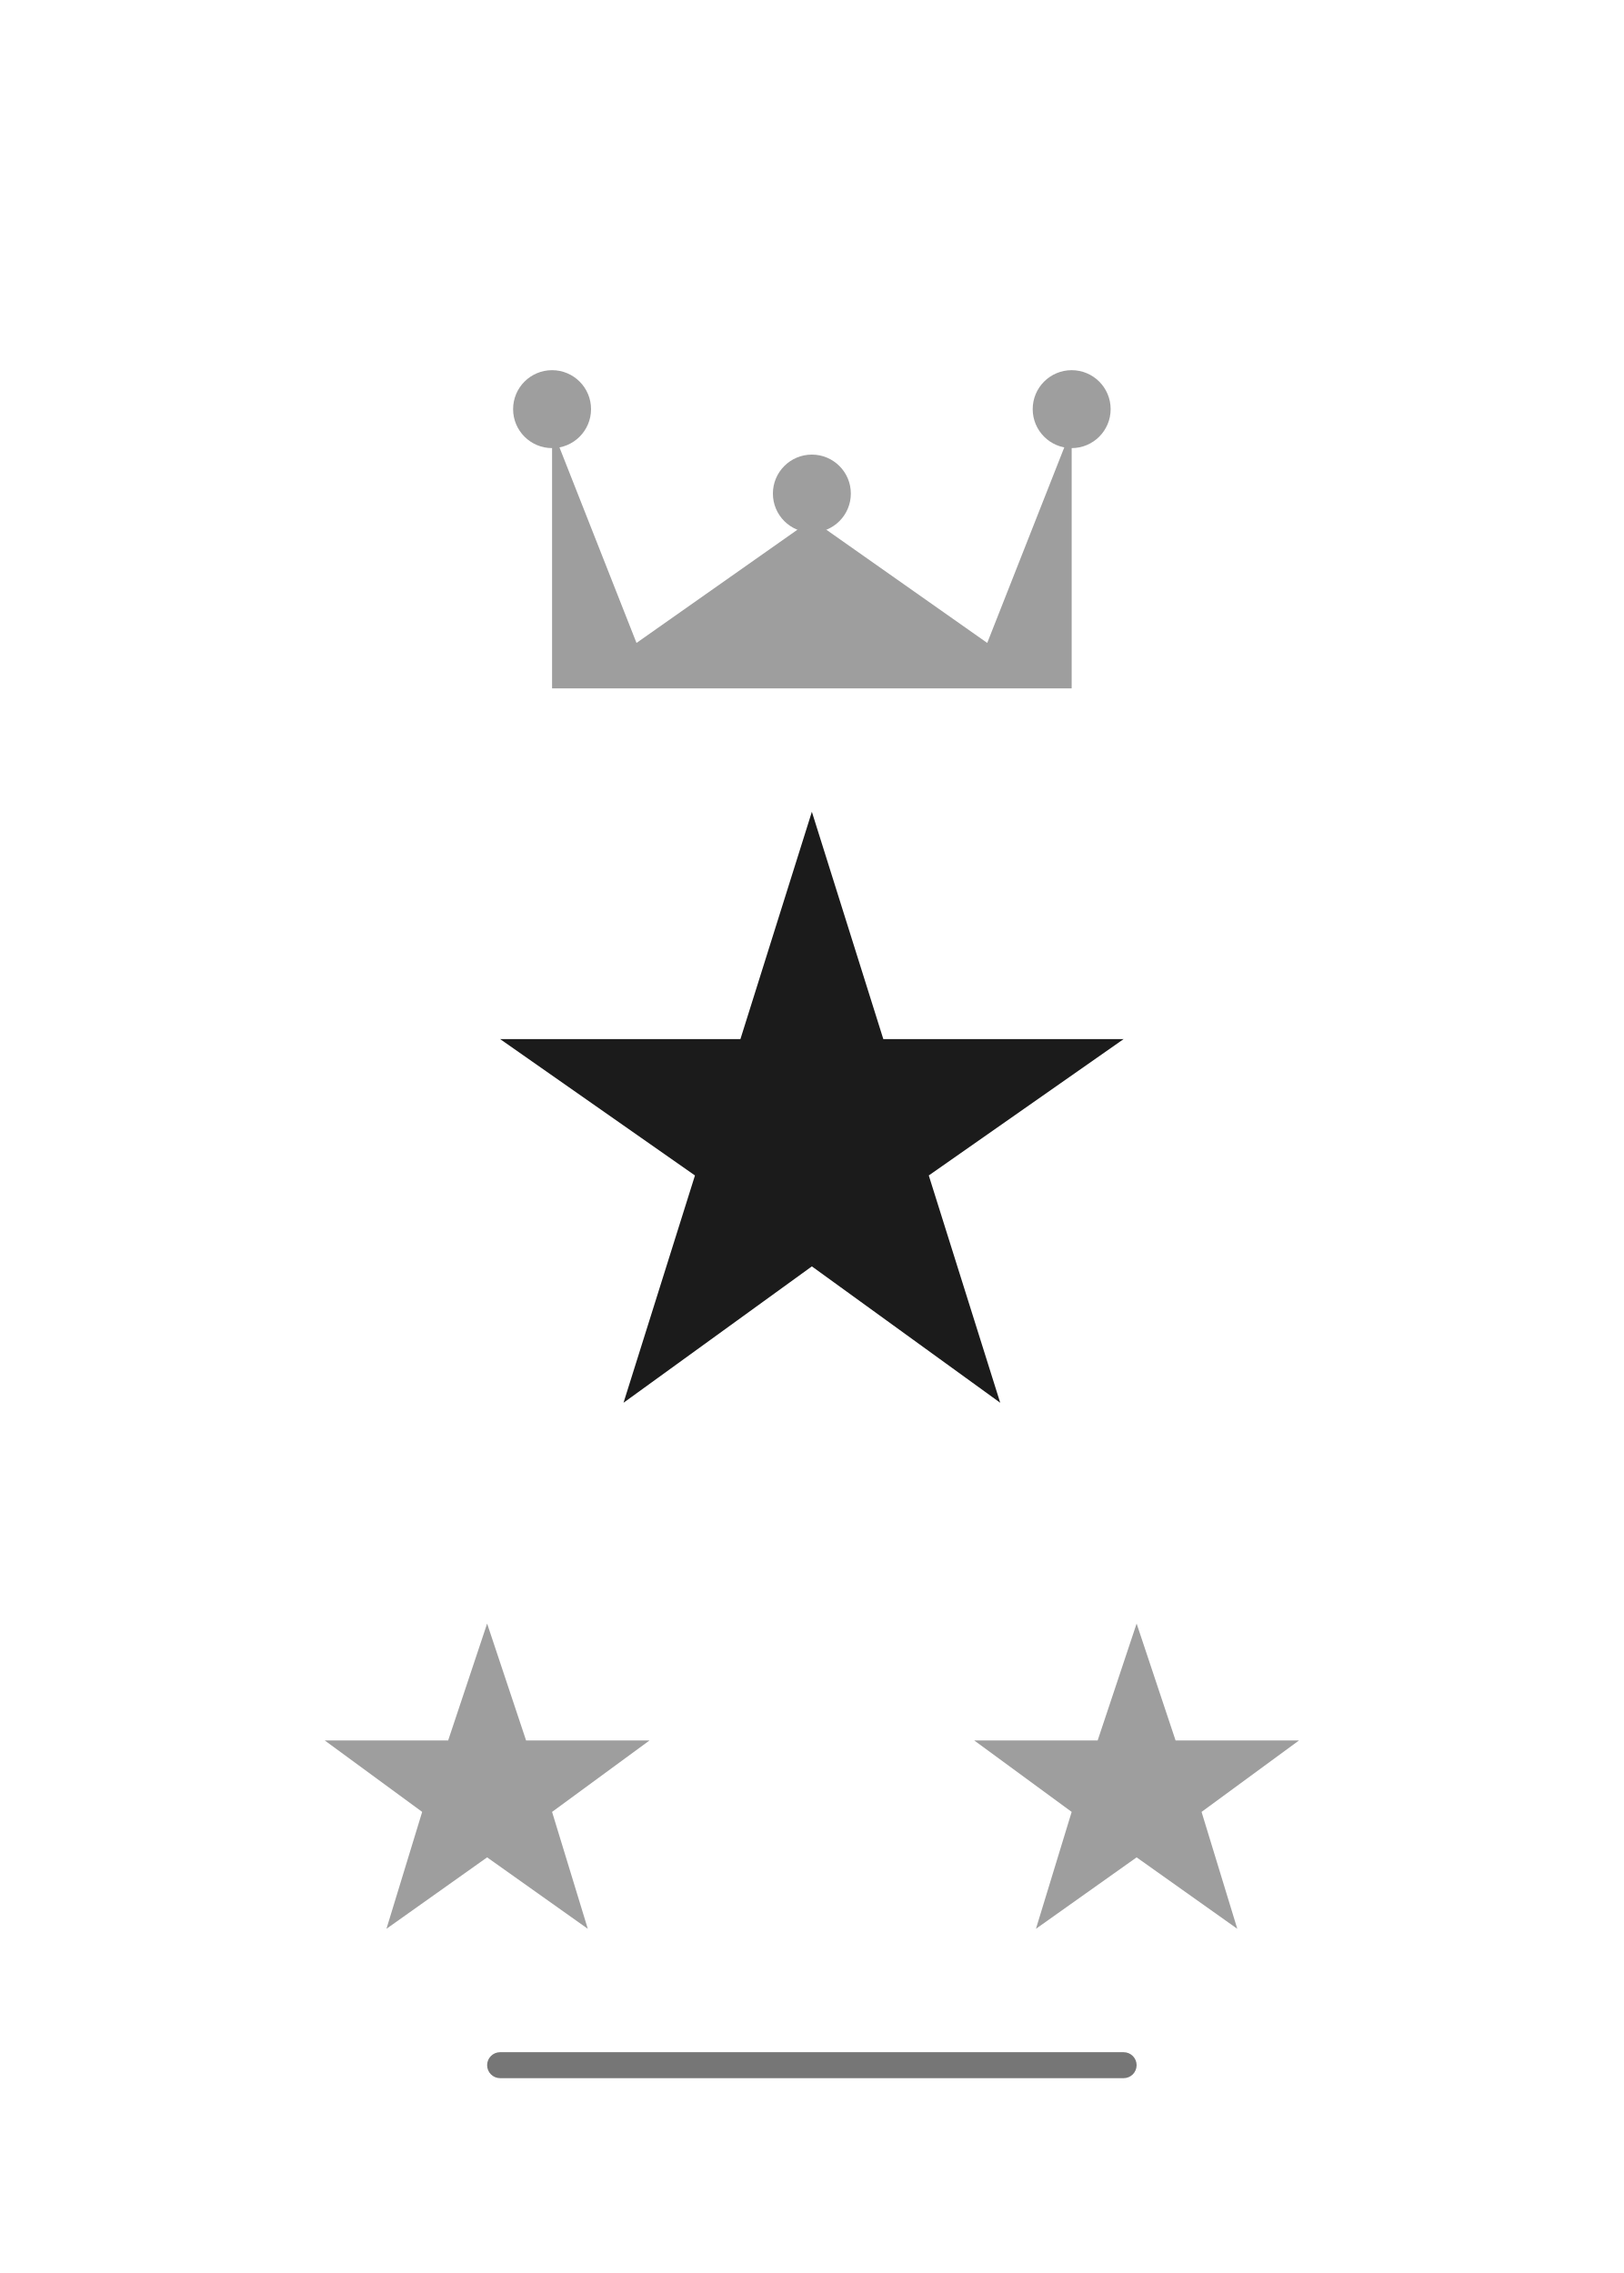
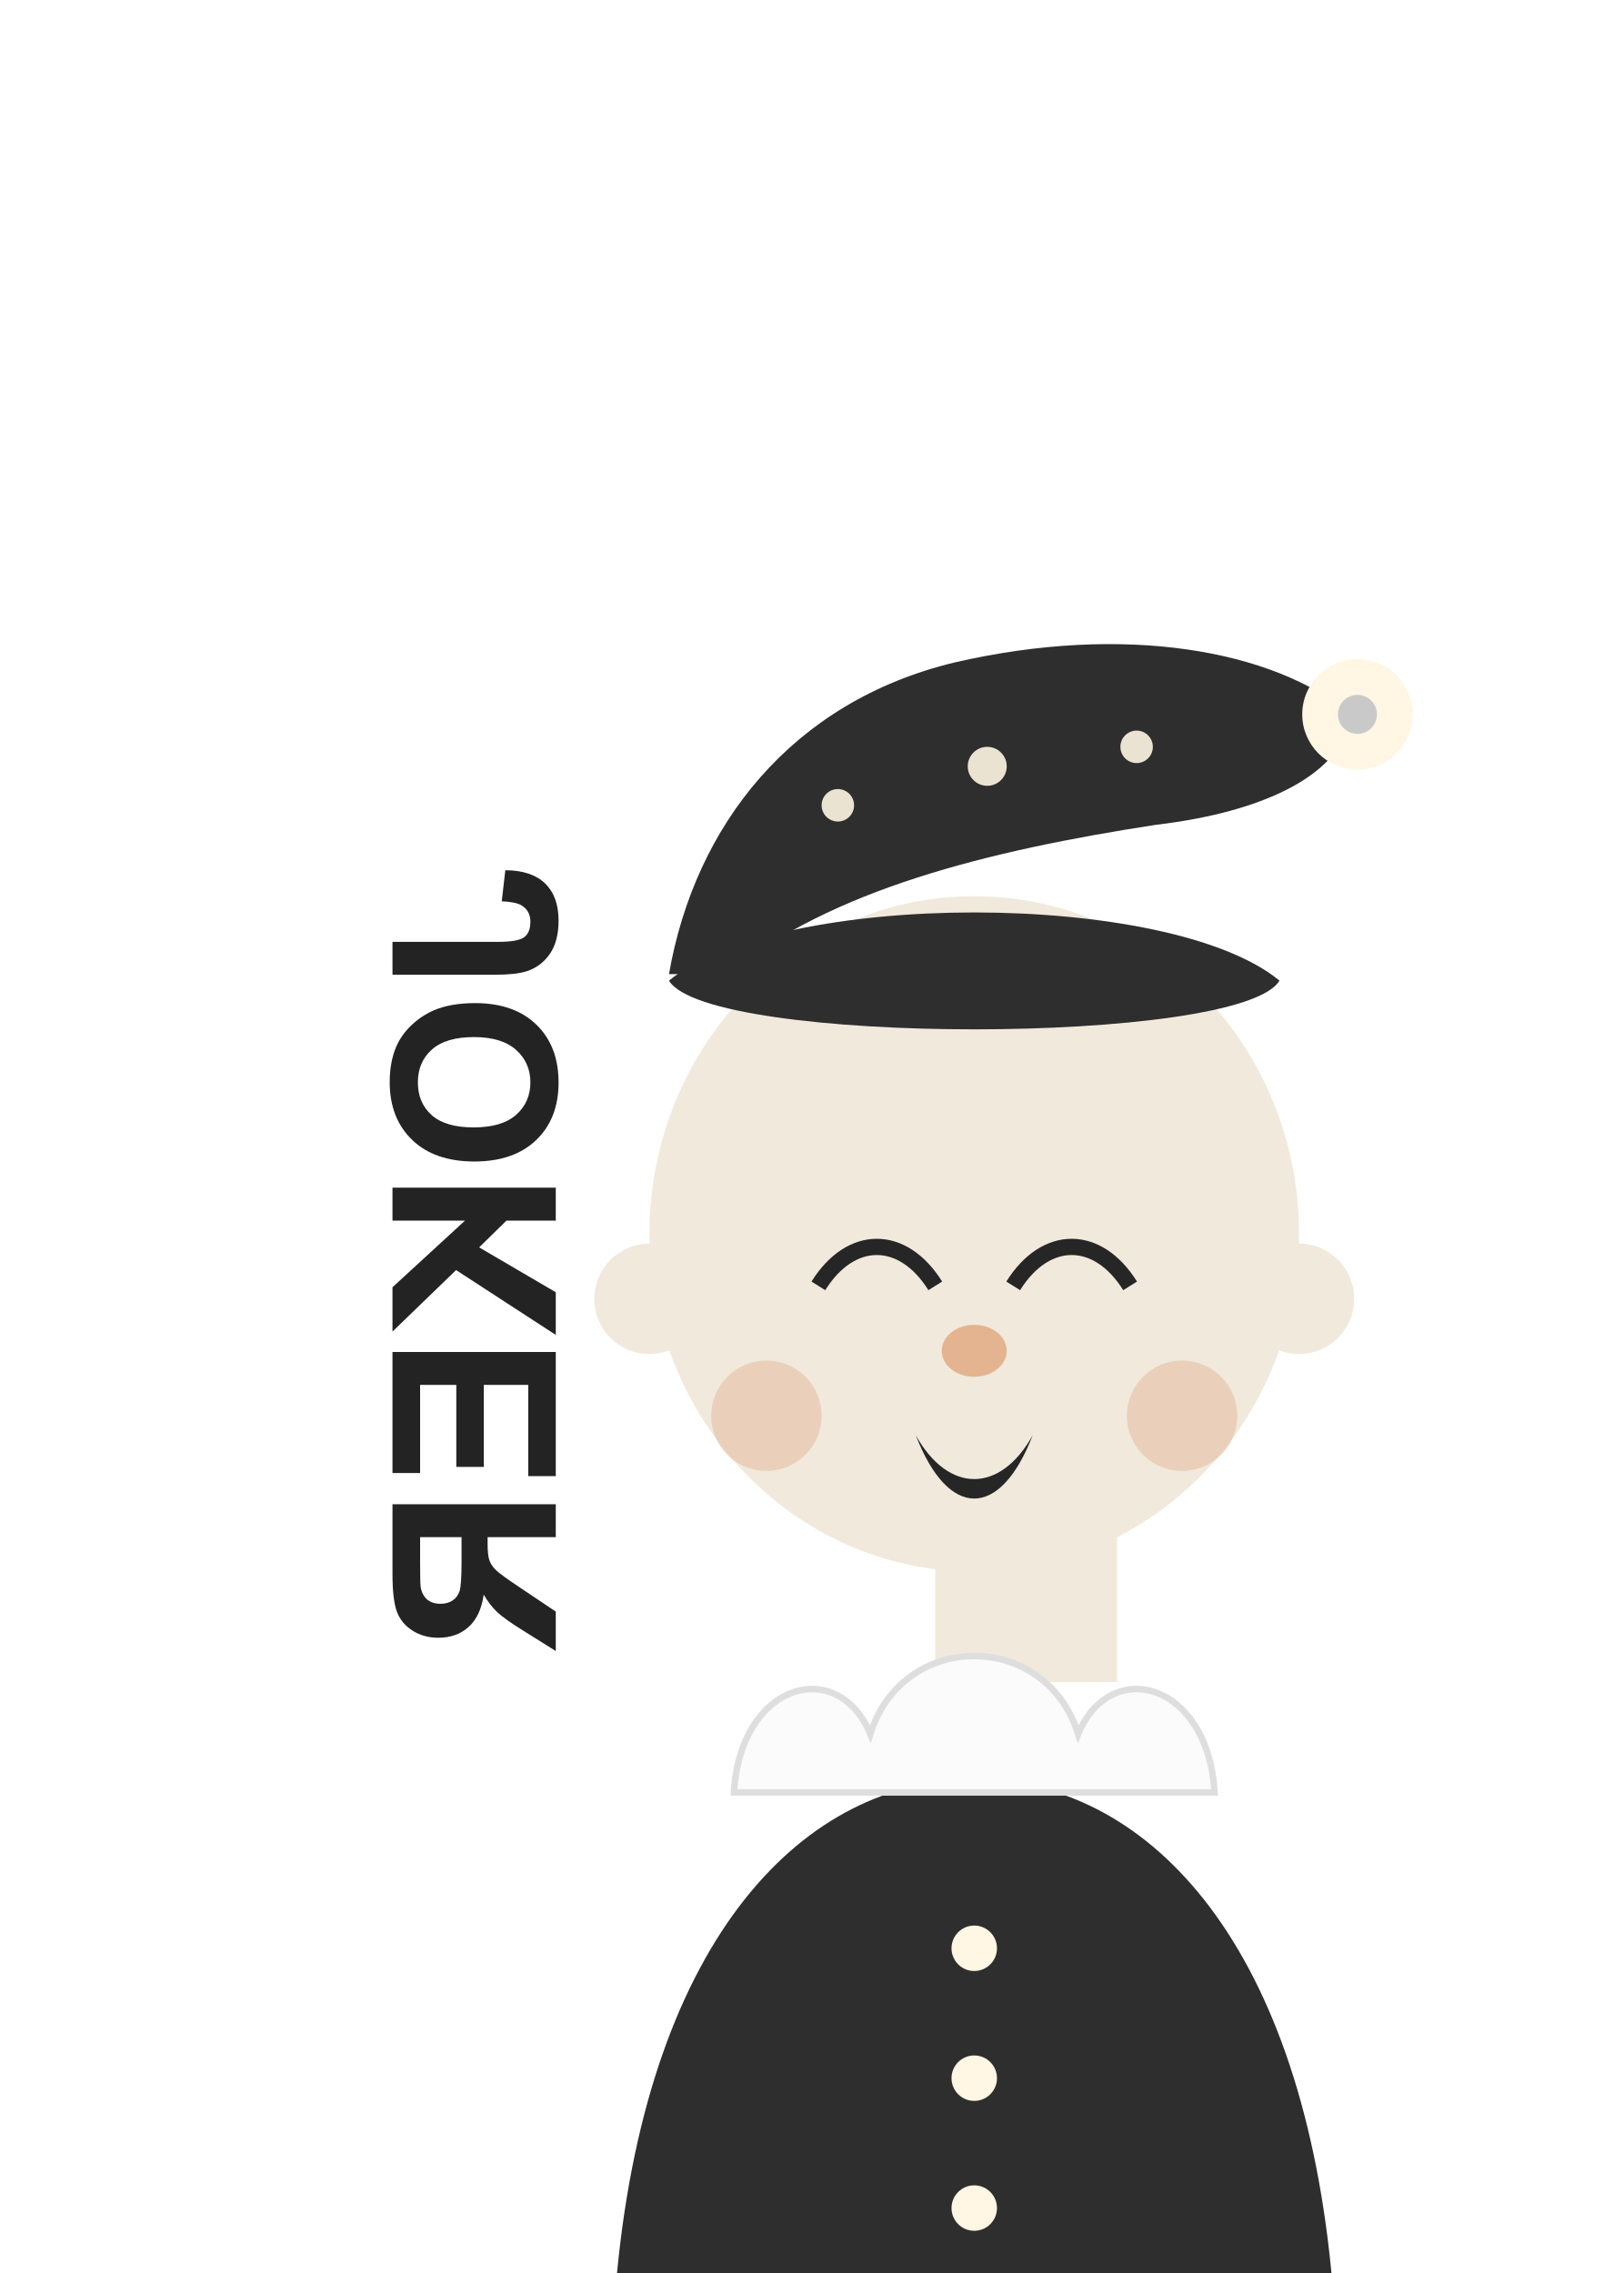
<svg xmlns="http://www.w3.org/2000/svg" viewBox="0 0 500 700">
-   <path d="M170 132 L196 198 L250 160 L304 198 L330 132 L330 212 L170 212 Z" fill="#9E9E9E" />
-   <circle cx="170" cy="126" r="12" fill="#9E9E9E" />
-   <circle cx="250" cy="152" r="12" fill="#9E9E9E" />
-   <circle cx="330" cy="126" r="12" fill="#9E9E9E" />
-   <path d="M250 250 L272 320 L346 320 L286 362 L308 432 L250 390 L192 432 L214 362 L154 320 L228 320 Z" fill="#1B1B1B" />
-   <path d="M150 500 L162 536 L200 536 L170 558 L181 594 L150 572 L119 594 L130 558 L100 536 L138 536 Z" fill="#9E9E9E" />
-   <path d="M350 500 L362 536 L400 536 L370 558 L381 594 L350 572 L319 594 L330 558 L300 536 L338 536 Z" fill="#9E9E9E" />
-   <rect x="150" y="632" width="200" height="8" rx="4" fill="#1B1B1B" opacity="0.6" />
+   <rect x="288" y="456" width="56" height="62" fill="#F1E9DC" />
+   <path d="M190 700 C 200 596 248 548 300 548 C 352 548 400 596 410 700 Z" fill="#2E2E2E" />
+   <path d="M226 552 C 228 518 258 510 268 534 C 278 502 322 502 332 534 C 342 510 372 518 374 552 Z" fill="#FBFBFB" stroke="#DEDEDE" stroke-width="2" />
+   <circle cx="200" cy="400" r="17" fill="#F1E9DC" />
+   <circle cx="400" cy="400" r="17" fill="#F1E9DC" />
+   <ellipse cx="300" cy="380" rx="100" ry="104" fill="#F1E9DC" />
+   <path d="M206 302 C 240 274 360 274 394 302 C 382 322 218 322 206 302 Z" fill="#2E2E2E" />
+   <path d="M206 300 C 214 254 244 216 294 204 C 346 192 392 200 416 220 C 414 238 390 250 356 254 C 304 262 256 274 224 300 Z" fill="#2E2E2E" />
+   <circle cx="418" cy="220" r="17" fill="#FFF6E3" />
+   <circle cx="418" cy="220" r="6" fill="#C9C9C9" />
+   <g fill="#FFF6E3" opacity="0.9">
+     <circle cx="258" cy="248" r="5" />
+     <circle cx="304" cy="236" r="6" />
+     <circle cx="350" cy="230" r="5" />
+   </g>
+   <path d="M252 396 C 262 380 278 380 288 396 M312 396 C 322 380 338 380 348 396" fill="none" stroke="#262626" stroke-width="5" />
+   <circle cx="236" cy="436" r="17" fill="#E7C6AC" opacity="0.7" />
+   <circle cx="364" cy="436" r="17" fill="#E7C6AC" opacity="0.7" />
+   <ellipse cx="300" cy="416" rx="10" ry="8" fill="#E3B48F" />
+   <path d="M282 442 C 292 460 308 460 318 442 C 308 468 292 468 282 442 Z" fill="#262626" />
+   <g fill="#FFF6E3">
+     <circle cx="300" cy="600" r="7" />
+     <circle cx="300" cy="640" r="7" />
+     <circle cx="300" cy="680" r="7" />
+   </g>
+   <g transform="translate(172 268) rotate(90) scale(0.034301) translate(-35.0 25.0)" fill="#232323">
+     <path d="M678 1466H973V538Q973 356 941 258Q898 130 785.0 52.5Q672 -25 487 -25Q270 -25 153.0 96.5Q36 218 35 453L314 485Q319 359 351 307Q399 228 497 228Q596 228 637.0 284.5Q678 341 678 519Z M1228 724Q1228 948 1295 1100Q1345 1212 1431.5 1301.0Q1518 1390 1621 1433Q1758 1491 1937 1491Q2261 1491 2455.5 1290.0Q2650 1089 2650 731Q2650 376 2457.0 175.5Q2264 -25 1941 -25Q1614 -25 1421.0 174.5Q1228 374 1228 724ZM1533 734Q1533 485 1648.0 356.5Q1763 228 1940 228Q2117 228 2230.5 355.5Q2344 483 2344 738Q2344 990 2233.5 1114.0Q2123 1238 1940 1238Q1757 1238 1645.0 1112.5Q1533 987 1533 734Z M2885 0V1466H3181V815L3779 1466H4177L3625 895L4207 0H3824L3421 688L3181 443V0Z M4360 0V1466H5447V1218H4656V893H5392V646H4656V247H5475V0Z M5727 0V1466H6350Q6585 1466 6691.5 1426.5Q6798 1387 6862.0 1286.0Q6926 1185 6926 1055Q6926 890 6829.0 782.5Q6732 675 6539 647Q6635 591 6697.5 524.0Q6760 457 6866 286L7045 0H6691L6477 319Q6363 490 6321.0 534.5Q6279 579 6232.0 595.5Q6185 612 6083 612H6023V0ZM6023 846H6242Q6455 846 6508.0 864.0Q6561 882 6591.0 926.0Q6621 970 6621 1036Q6621 1110 6581.5 1155.5Q6542 1201 6470 1213Q6434 1218 6254 1218H6023Z" />
+   </g>
</svg>
